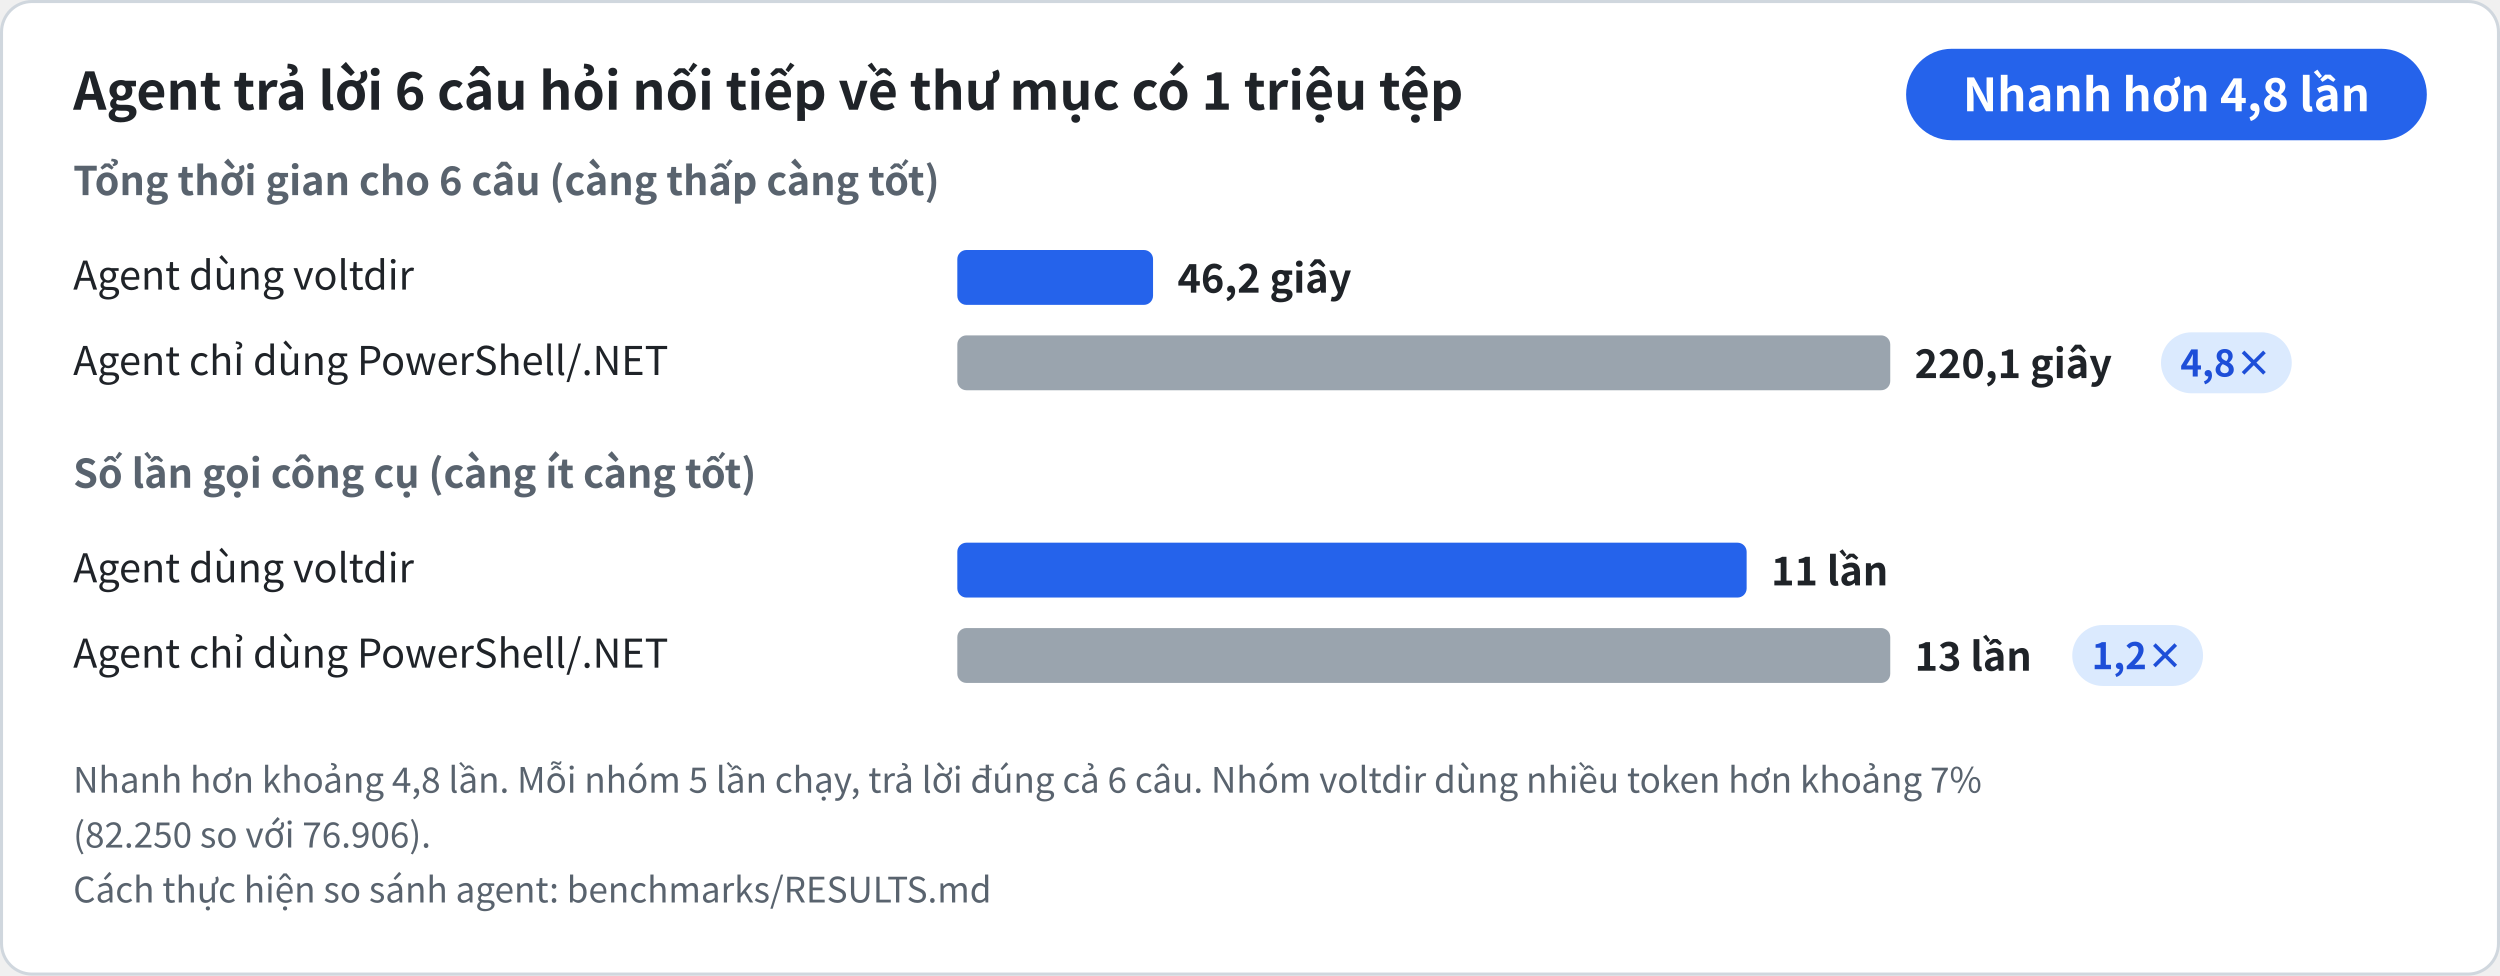
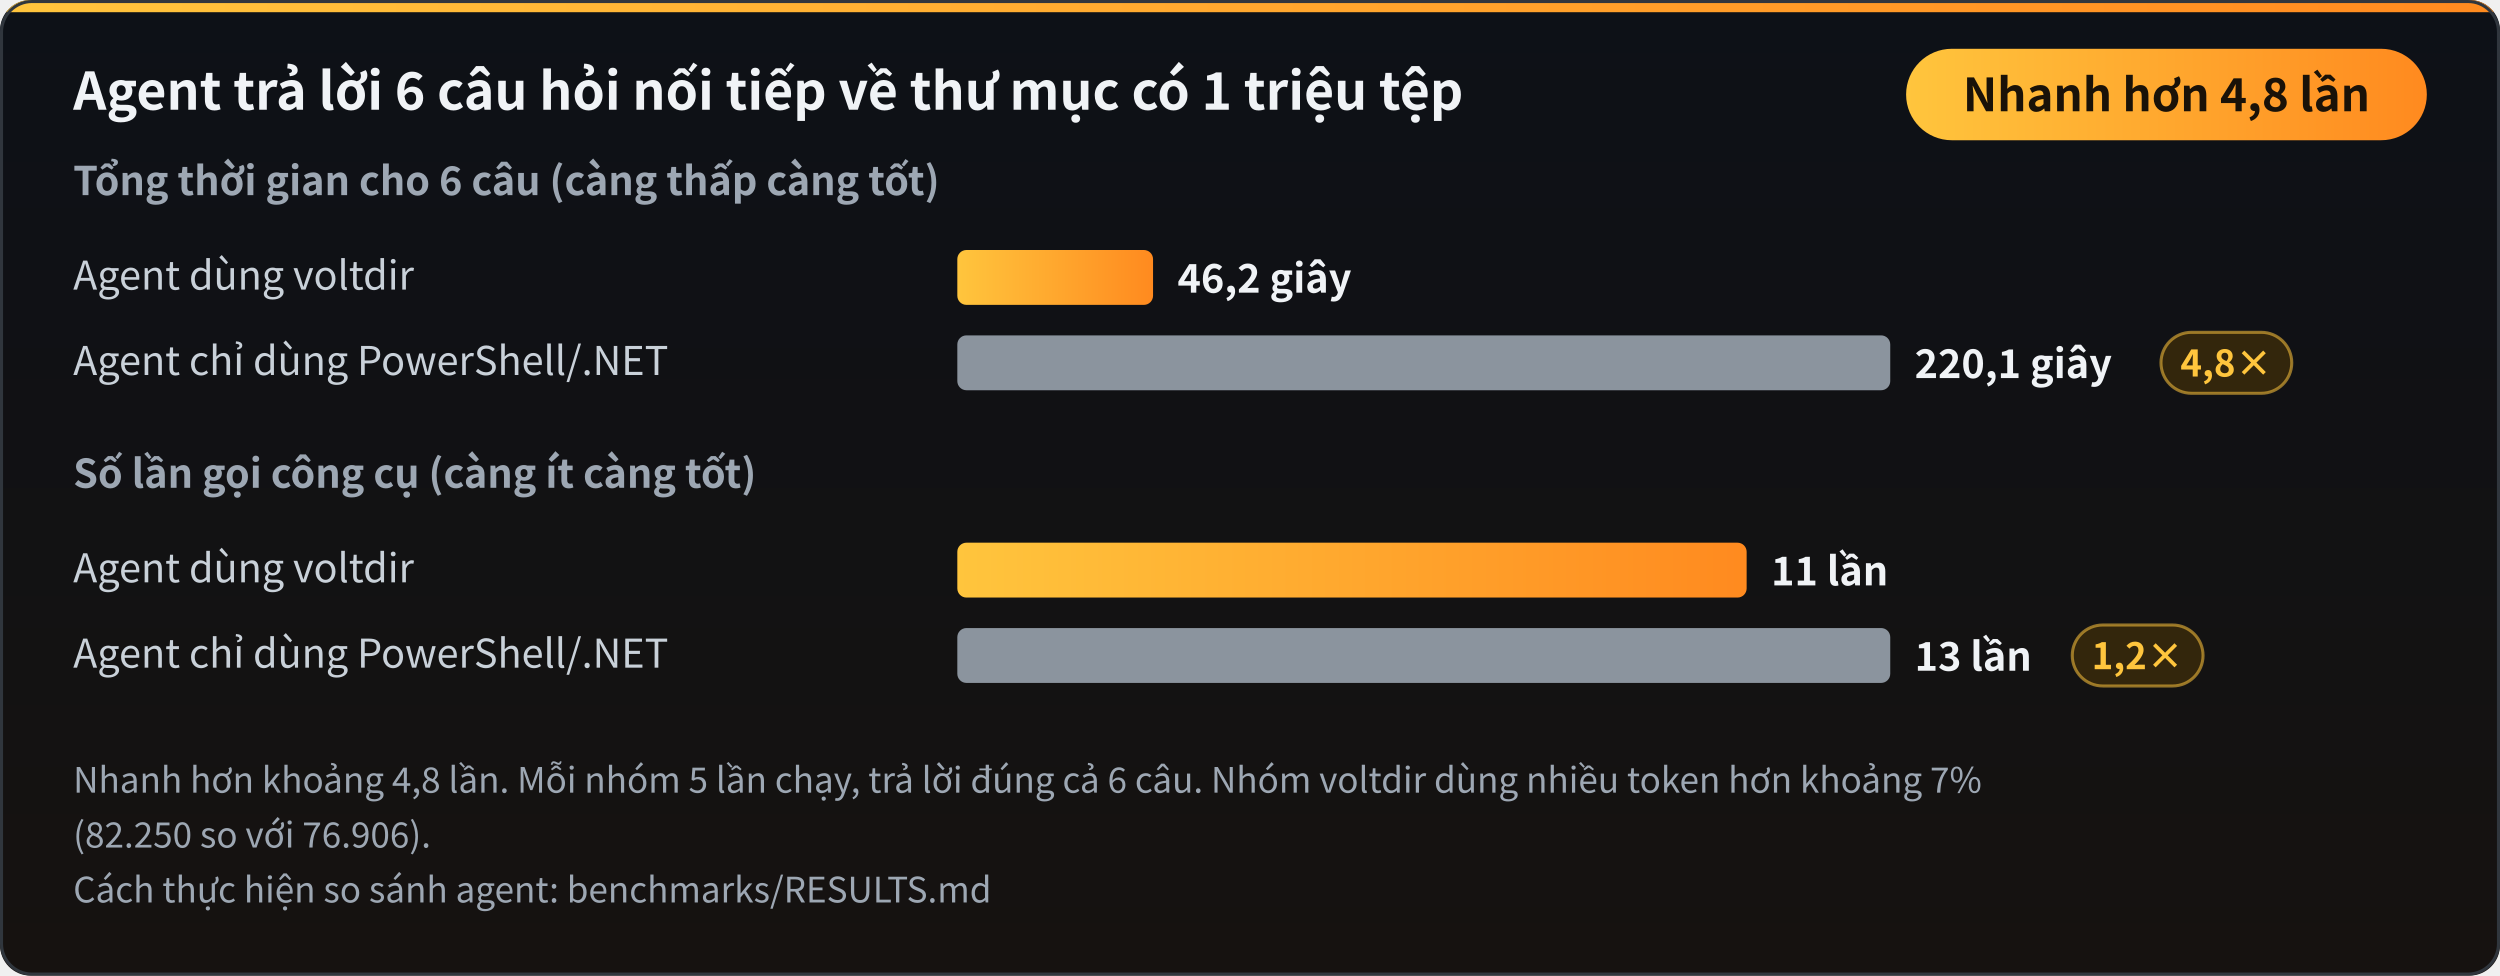
<svg xmlns="http://www.w3.org/2000/svg" width="820" height="320" viewBox="0 0 820 320" role="img" aria-label="Agent trả lời 6 câu hỏi nối tiếp về thư mục có 1 triệu tệp">
-   <rect x="0.5" y="0.5" width="819" height="319" rx="10" fill="#ffffff" stroke="#d0d7de" />
-   <rect x="625.2" y="16" width="170.8" height="30" rx="15" fill="#2563eb" />
-   <text x="710.6" y="36.5" text-anchor="middle" font-family="'Segoe UI', 'Microsoft JhengHei', 'Microsoft YaHei', 'Yu Gothic', 'Meiryo', 'Malgun Gothic', 'PingFang TC', 'PingFang SC', 'Hiragino Sans', 'Apple SD Gothic Neo', 'Noto Sans CJK TC', sans-serif" font-size="15" font-weight="800" fill="#ffffff">Nhanh hơn 4,8 lần</text>
-   <text x="24" y="36" font-family="'Segoe UI', 'Microsoft JhengHei', 'Microsoft YaHei', 'Yu Gothic', 'Meiryo', 'Malgun Gothic', 'PingFang TC', 'PingFang SC', 'Hiragino Sans', 'Apple SD Gothic Neo', 'Noto Sans CJK TC', sans-serif" font-size="17" fill="#1f2328" font-weight="700">Agent trả lời 6 câu hỏi nối tiếp về thư mục có 1 triệu tệp</text>
-   <text x="24" y="64" font-family="'Segoe UI', 'Microsoft JhengHei', 'Microsoft YaHei', 'Yu Gothic', 'Meiryo', 'Malgun Gothic', 'PingFang TC', 'PingFang SC', 'Hiragino Sans', 'Apple SD Gothic Neo', 'Noto Sans CJK TC', sans-serif" font-size="13" fill="#59636e" font-weight="600">Tổng thời gian cho 6 câu (càng thấp càng tốt)</text>
-   <text x="24" y="95" font-family="'Segoe UI', 'Microsoft JhengHei', 'Microsoft YaHei', 'Yu Gothic', 'Meiryo', 'Malgun Gothic', 'PingFang TC', 'PingFang SC', 'Hiragino Sans', 'Apple SD Gothic Neo', 'Noto Sans CJK TC', sans-serif" font-size="13" fill="#1f2328" font-weight="normal">Agent dùng voltdir</text>
-   <rect x="314" y="82" width="64.2" height="18" rx="3" fill="#2563eb" />
-   <text x="386.231" y="96" font-family="'Segoe UI', 'Microsoft JhengHei', 'Microsoft YaHei', 'Yu Gothic', 'Meiryo', 'Malgun Gothic', 'PingFang TC', 'PingFang SC', 'Hiragino Sans', 'Apple SD Gothic Neo', 'Noto Sans CJK TC', sans-serif" font-size="13" fill="#1f2328" font-weight="600">46,2 giây</text>
-   <text x="24" y="123" font-family="'Segoe UI', 'Microsoft JhengHei', 'Microsoft YaHei', 'Yu Gothic', 'Meiryo', 'Malgun Gothic', 'PingFang TC', 'PingFang SC', 'Hiragino Sans', 'Apple SD Gothic Neo', 'Noto Sans CJK TC', sans-serif" font-size="13" fill="#1f2328" font-weight="normal">Agent chỉ dùng PowerShell/.NET</text>
-   <rect x="314" y="110" width="306.0" height="18" rx="3" fill="#9aa4ae" />
-   <text x="628.0" y="124" font-family="'Segoe UI', 'Microsoft JhengHei', 'Microsoft YaHei', 'Yu Gothic', 'Meiryo', 'Malgun Gothic', 'PingFang TC', 'PingFang SC', 'Hiragino Sans', 'Apple SD Gothic Neo', 'Noto Sans CJK TC', sans-serif" font-size="13" fill="#1f2328" font-weight="600">220,1 giây</text>
-   <rect x="708.8" y="109" width="42.9" height="20" rx="10" fill="#dbeafe" />
-   <text x="730.2" y="123.5" text-anchor="middle" font-family="'Segoe UI', 'Microsoft JhengHei', 'Microsoft YaHei', 'Yu Gothic', 'Meiryo', 'Malgun Gothic', 'PingFang TC', 'PingFang SC', 'Hiragino Sans', 'Apple SD Gothic Neo', 'Noto Sans CJK TC', sans-serif" font-size="12" font-weight="700" fill="#1d4ed8">4,8×</text>
-   <text x="24" y="160" font-family="'Segoe UI', 'Microsoft JhengHei', 'Microsoft YaHei', 'Yu Gothic', 'Meiryo', 'Malgun Gothic', 'PingFang TC', 'PingFang SC', 'Hiragino Sans', 'Apple SD Gothic Neo', 'Noto Sans CJK TC', sans-serif" font-size="13" fill="#59636e" font-weight="600">Số lần gọi công cụ (càng ít càng tốt)</text>
-   <text x="24" y="191" font-family="'Segoe UI', 'Microsoft JhengHei', 'Microsoft YaHei', 'Yu Gothic', 'Meiryo', 'Malgun Gothic', 'PingFang TC', 'PingFang SC', 'Hiragino Sans', 'Apple SD Gothic Neo', 'Noto Sans CJK TC', sans-serif" font-size="13" fill="#1f2328" font-weight="normal">Agent dùng voltdir</text>
-   <rect x="314" y="178" width="258.9" height="18" rx="3" fill="#2563eb" />
-   <text x="580.923" y="192" font-family="'Segoe UI', 'Microsoft JhengHei', 'Microsoft YaHei', 'Yu Gothic', 'Meiryo', 'Malgun Gothic', 'PingFang TC', 'PingFang SC', 'Hiragino Sans', 'Apple SD Gothic Neo', 'Noto Sans CJK TC', sans-serif" font-size="13" fill="#1f2328" font-weight="600">11 lần</text>
-   <text x="24" y="219" font-family="'Segoe UI', 'Microsoft JhengHei', 'Microsoft YaHei', 'Yu Gothic', 'Meiryo', 'Malgun Gothic', 'PingFang TC', 'PingFang SC', 'Hiragino Sans', 'Apple SD Gothic Neo', 'Noto Sans CJK TC', sans-serif" font-size="13" fill="#1f2328" font-weight="normal">Agent chỉ dùng PowerShell/.NET</text>
-   <rect x="314" y="206" width="306.0" height="18" rx="3" fill="#9aa4ae" />
-   <text x="628.0" y="220" font-family="'Segoe UI', 'Microsoft JhengHei', 'Microsoft YaHei', 'Yu Gothic', 'Meiryo', 'Malgun Gothic', 'PingFang TC', 'PingFang SC', 'Hiragino Sans', 'Apple SD Gothic Neo', 'Noto Sans CJK TC', sans-serif" font-size="13" fill="#1f2328" font-weight="600">13 lần</text>
-   <rect x="679.7" y="205" width="42.9" height="20" rx="10" fill="#dbeafe" />
-   <text x="701.1" y="219.5" text-anchor="middle" font-family="'Segoe UI', 'Microsoft JhengHei', 'Microsoft YaHei', 'Yu Gothic', 'Meiryo', 'Malgun Gothic', 'PingFang TC', 'PingFang SC', 'Hiragino Sans', 'Apple SD Gothic Neo', 'Noto Sans CJK TC', sans-serif" font-size="12" font-weight="700" fill="#1d4ed8">1,2×</text>
-   <text x="24" y="260" font-family="'Segoe UI', 'Microsoft JhengHei', 'Microsoft YaHei', 'Yu Gothic', 'Meiryo', 'Malgun Gothic', 'PingFang TC', 'PingFang SC', 'Hiragino Sans', 'Apple SD Gothic Neo', 'Noto Sans CJK TC', sans-serif" font-size="11.5" fill="#59636e" font-weight="normal">Nhanh hơn khoảng 4,8 lần. Mỗi nhóm 5 lần chạy, trả lời đúng cả 6 câu. Nhóm voltdir dùng nhiều token hơn khoảng 7%</text>
-   <text x="24" y="278" font-family="'Segoe UI', 'Microsoft JhengHei', 'Microsoft YaHei', 'Yu Gothic', 'Meiryo', 'Malgun Gothic', 'PingFang TC', 'PingFang SC', 'Hiragino Sans', 'Apple SD Gothic Neo', 'Noto Sans CJK TC', sans-serif" font-size="11.5" fill="#59636e" font-weight="normal">(82.250 so với 76.906).</text>
-   <text x="24" y="296" font-family="'Segoe UI', 'Microsoft JhengHei', 'Microsoft YaHei', 'Yu Gothic', 'Meiryo', 'Malgun Gothic', 'PingFang TC', 'PingFang SC', 'Hiragino Sans', 'Apple SD Gothic Neo', 'Noto Sans CJK TC', sans-serif" font-size="11.5" fill="#59636e" font-weight="normal">Cách thực hiện so sánh agent: benchmarks/RESULTS.md</text>
+   <defs>
+     <linearGradient id="amber" x1="0" y1="0" x2="1" y2="0">
+       <stop offset="0" stop-color="#ffc53d" />
+       <stop offset="1" stop-color="#ff8a1f" />
+     </linearGradient>
+     <linearGradient id="card" x1="0" y1="0" x2="0" y2="1">
+       <stop offset="0" stop-color="#0d1117" />
+       <stop offset="1" stop-color="#161210" />
+     </linearGradient>
+     <clipPath id="clip">
+       <rect width="820" height="320" rx="10" />
+     </clipPath>
+   </defs>
+   <g clip-path="url(#clip)">
+     <rect width="820" height="320" fill="url(#card)" />
+     <rect width="820" height="4" fill="url(#amber)" />
+   </g>
+   <rect x="0.5" y="0.5" width="819" height="319" rx="10" fill="none" stroke="#30363d" />
+   <rect x="625.2" y="16" width="170.8" height="30" rx="15" fill="url(#amber)" />
+   <text x="710.6" y="36.5" text-anchor="middle" font-family="'Segoe UI', 'Microsoft JhengHei', 'Microsoft YaHei', 'Yu Gothic', 'Meiryo', 'Malgun Gothic', 'PingFang TC', 'PingFang SC', 'Hiragino Sans', 'Apple SD Gothic Neo', 'Noto Sans CJK TC', sans-serif" font-size="15" font-weight="800" fill="#1a1208">Nhanh hơn 4,8 lần</text>
+   <text x="24" y="36" font-family="'Segoe UI', 'Microsoft JhengHei', 'Microsoft YaHei', 'Yu Gothic', 'Meiryo', 'Malgun Gothic', 'PingFang TC', 'PingFang SC', 'Hiragino Sans', 'Apple SD Gothic Neo', 'Noto Sans CJK TC', sans-serif" font-size="17" fill="#f0f3f6" font-weight="700">Agent trả lời 6 câu hỏi nối tiếp về thư mục có 1 triệu tệp</text>
+   <text x="24" y="64" font-family="'Segoe UI', 'Microsoft JhengHei', 'Microsoft YaHei', 'Yu Gothic', 'Meiryo', 'Malgun Gothic', 'PingFang TC', 'PingFang SC', 'Hiragino Sans', 'Apple SD Gothic Neo', 'Noto Sans CJK TC', sans-serif" font-size="13" fill="#9da7b3" font-weight="600">Tổng thời gian cho 6 câu (càng thấp càng tốt)</text>
+   <text x="24" y="95" font-family="'Segoe UI', 'Microsoft JhengHei', 'Microsoft YaHei', 'Yu Gothic', 'Meiryo', 'Malgun Gothic', 'PingFang TC', 'PingFang SC', 'Hiragino Sans', 'Apple SD Gothic Neo', 'Noto Sans CJK TC', sans-serif" font-size="13" fill="#c9d1d9" font-weight="normal">Agent dùng voltdir</text>
+   <rect x="314" y="82" width="64.2" height="18" rx="3" fill="url(#amber)" />
+   <text x="386.231" y="96" font-family="'Segoe UI', 'Microsoft JhengHei', 'Microsoft YaHei', 'Yu Gothic', 'Meiryo', 'Malgun Gothic', 'PingFang TC', 'PingFang SC', 'Hiragino Sans', 'Apple SD Gothic Neo', 'Noto Sans CJK TC', sans-serif" font-size="13" fill="#f0f3f6" font-weight="600">46,2 giây</text>
+   <text x="24" y="123" font-family="'Segoe UI', 'Microsoft JhengHei', 'Microsoft YaHei', 'Yu Gothic', 'Meiryo', 'Malgun Gothic', 'PingFang TC', 'PingFang SC', 'Hiragino Sans', 'Apple SD Gothic Neo', 'Noto Sans CJK TC', sans-serif" font-size="13" fill="#c9d1d9" font-weight="normal">Agent chỉ dùng PowerShell/.NET</text>
+   <rect x="314" y="110" width="306.0" height="18" rx="3" fill="#8b949e" />
+   <text x="628.0" y="124" font-family="'Segoe UI', 'Microsoft JhengHei', 'Microsoft YaHei', 'Yu Gothic', 'Meiryo', 'Malgun Gothic', 'PingFang TC', 'PingFang SC', 'Hiragino Sans', 'Apple SD Gothic Neo', 'Noto Sans CJK TC', sans-serif" font-size="13" fill="#f0f3f6" font-weight="600">220,1 giây</text>
+   <rect x="708.8" y="109" width="42.9" height="20" rx="10" fill="#33260c" stroke="#ffc53d" stroke-opacity="0.55" />
+   <text x="730.2" y="123.5" text-anchor="middle" font-family="'Segoe UI', 'Microsoft JhengHei', 'Microsoft YaHei', 'Yu Gothic', 'Meiryo', 'Malgun Gothic', 'PingFang TC', 'PingFang SC', 'Hiragino Sans', 'Apple SD Gothic Neo', 'Noto Sans CJK TC', sans-serif" font-size="12" font-weight="700" fill="#ffc53d">4,8×</text>
+   <text x="24" y="160" font-family="'Segoe UI', 'Microsoft JhengHei', 'Microsoft YaHei', 'Yu Gothic', 'Meiryo', 'Malgun Gothic', 'PingFang TC', 'PingFang SC', 'Hiragino Sans', 'Apple SD Gothic Neo', 'Noto Sans CJK TC', sans-serif" font-size="13" fill="#9da7b3" font-weight="600">Số lần gọi công cụ (càng ít càng tốt)</text>
+   <text x="24" y="191" font-family="'Segoe UI', 'Microsoft JhengHei', 'Microsoft YaHei', 'Yu Gothic', 'Meiryo', 'Malgun Gothic', 'PingFang TC', 'PingFang SC', 'Hiragino Sans', 'Apple SD Gothic Neo', 'Noto Sans CJK TC', sans-serif" font-size="13" fill="#c9d1d9" font-weight="normal">Agent dùng voltdir</text>
+   <rect x="314" y="178" width="258.9" height="18" rx="3" fill="url(#amber)" />
+   <text x="580.923" y="192" font-family="'Segoe UI', 'Microsoft JhengHei', 'Microsoft YaHei', 'Yu Gothic', 'Meiryo', 'Malgun Gothic', 'PingFang TC', 'PingFang SC', 'Hiragino Sans', 'Apple SD Gothic Neo', 'Noto Sans CJK TC', sans-serif" font-size="13" fill="#f0f3f6" font-weight="600">11 lần</text>
+   <text x="24" y="219" font-family="'Segoe UI', 'Microsoft JhengHei', 'Microsoft YaHei', 'Yu Gothic', 'Meiryo', 'Malgun Gothic', 'PingFang TC', 'PingFang SC', 'Hiragino Sans', 'Apple SD Gothic Neo', 'Noto Sans CJK TC', sans-serif" font-size="13" fill="#c9d1d9" font-weight="normal">Agent chỉ dùng PowerShell/.NET</text>
+   <rect x="314" y="206" width="306.0" height="18" rx="3" fill="#8b949e" />
+   <text x="628.0" y="220" font-family="'Segoe UI', 'Microsoft JhengHei', 'Microsoft YaHei', 'Yu Gothic', 'Meiryo', 'Malgun Gothic', 'PingFang TC', 'PingFang SC', 'Hiragino Sans', 'Apple SD Gothic Neo', 'Noto Sans CJK TC', sans-serif" font-size="13" fill="#f0f3f6" font-weight="600">13 lần</text>
+   <rect x="679.7" y="205" width="42.9" height="20" rx="10" fill="#33260c" stroke="#ffc53d" stroke-opacity="0.55" />
+   <text x="701.1" y="219.5" text-anchor="middle" font-family="'Segoe UI', 'Microsoft JhengHei', 'Microsoft YaHei', 'Yu Gothic', 'Meiryo', 'Malgun Gothic', 'PingFang TC', 'PingFang SC', 'Hiragino Sans', 'Apple SD Gothic Neo', 'Noto Sans CJK TC', sans-serif" font-size="12" font-weight="700" fill="#ffc53d">1,2×</text>
+   <text x="24" y="260" font-family="'Segoe UI', 'Microsoft JhengHei', 'Microsoft YaHei', 'Yu Gothic', 'Meiryo', 'Malgun Gothic', 'PingFang TC', 'PingFang SC', 'Hiragino Sans', 'Apple SD Gothic Neo', 'Noto Sans CJK TC', sans-serif" font-size="11.5" fill="#9da7b3" font-weight="normal">Nhanh hơn khoảng 4,8 lần. Mỗi nhóm 5 lần chạy, trả lời đúng cả 6 câu. Nhóm voltdir dùng nhiều token hơn khoảng 7%</text>
+   <text x="24" y="278" font-family="'Segoe UI', 'Microsoft JhengHei', 'Microsoft YaHei', 'Yu Gothic', 'Meiryo', 'Malgun Gothic', 'PingFang TC', 'PingFang SC', 'Hiragino Sans', 'Apple SD Gothic Neo', 'Noto Sans CJK TC', sans-serif" font-size="11.5" fill="#9da7b3" font-weight="normal">(82.250 so với 76.906).</text>
+   <text x="24" y="296" font-family="'Segoe UI', 'Microsoft JhengHei', 'Microsoft YaHei', 'Yu Gothic', 'Meiryo', 'Malgun Gothic', 'PingFang TC', 'PingFang SC', 'Hiragino Sans', 'Apple SD Gothic Neo', 'Noto Sans CJK TC', sans-serif" font-size="11.5" fill="#9da7b3" font-weight="normal">Cách thực hiện so sánh agent: benchmarks/RESULTS.md</text>
</svg>
